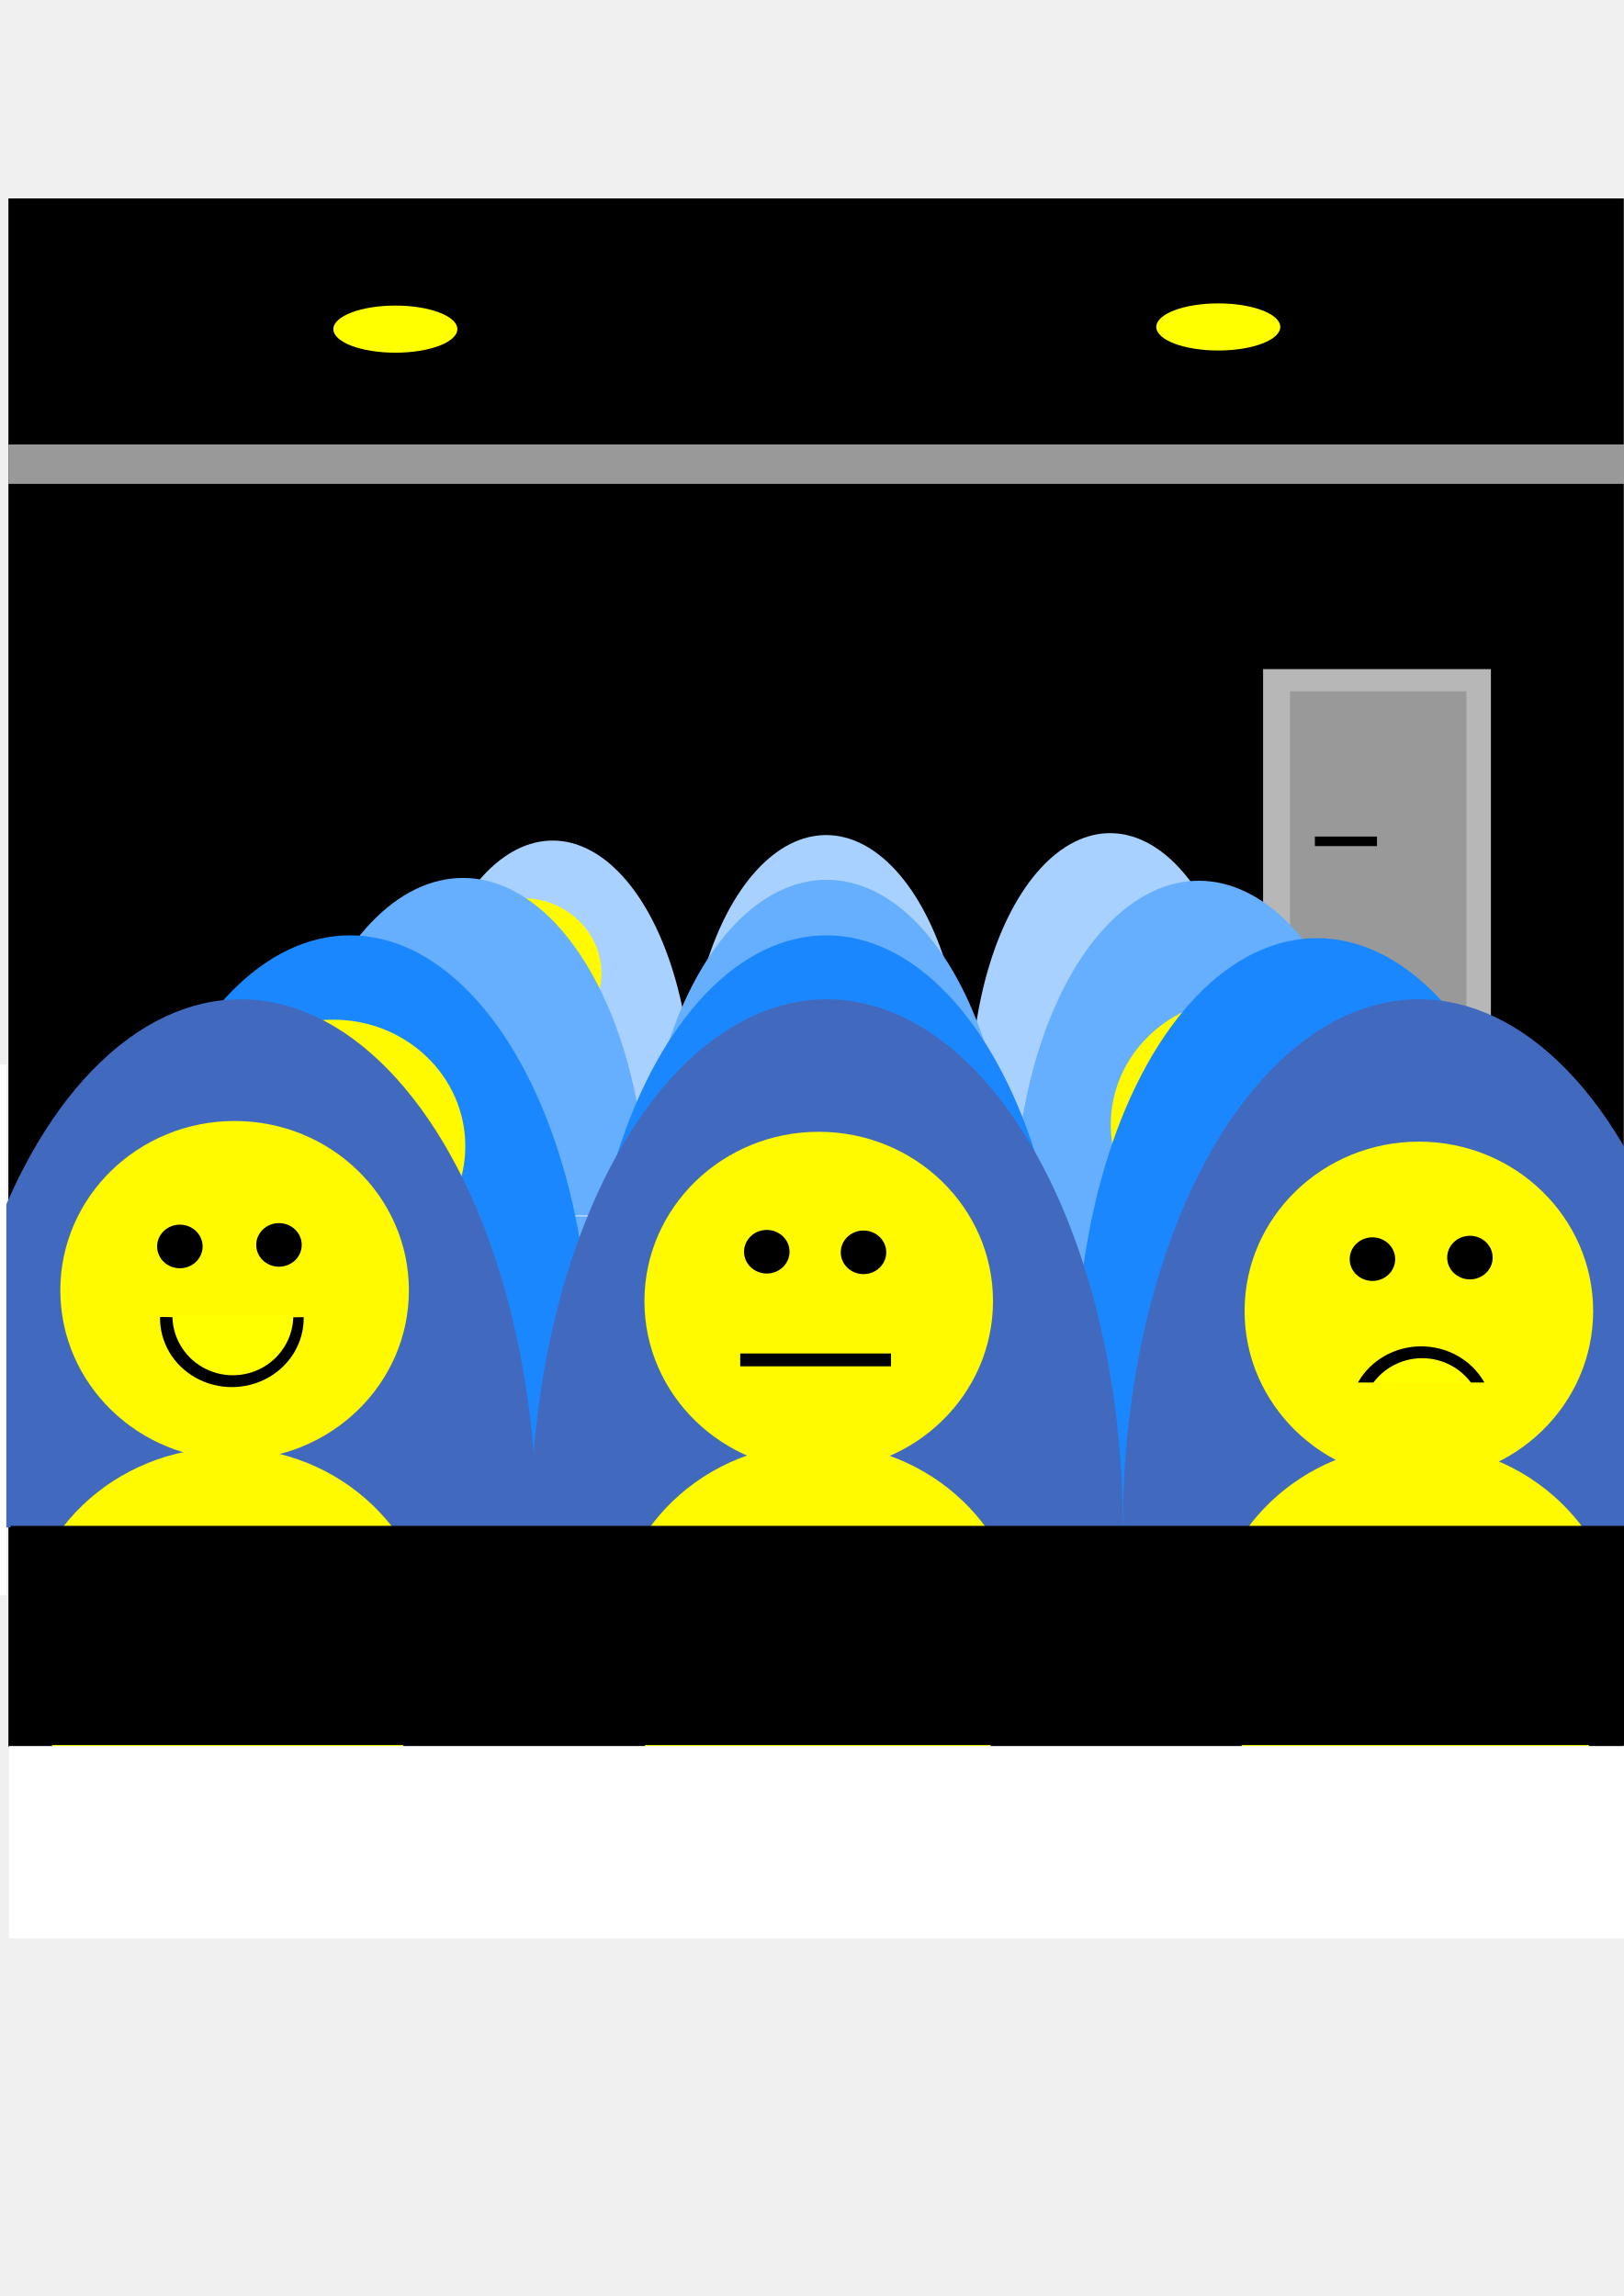
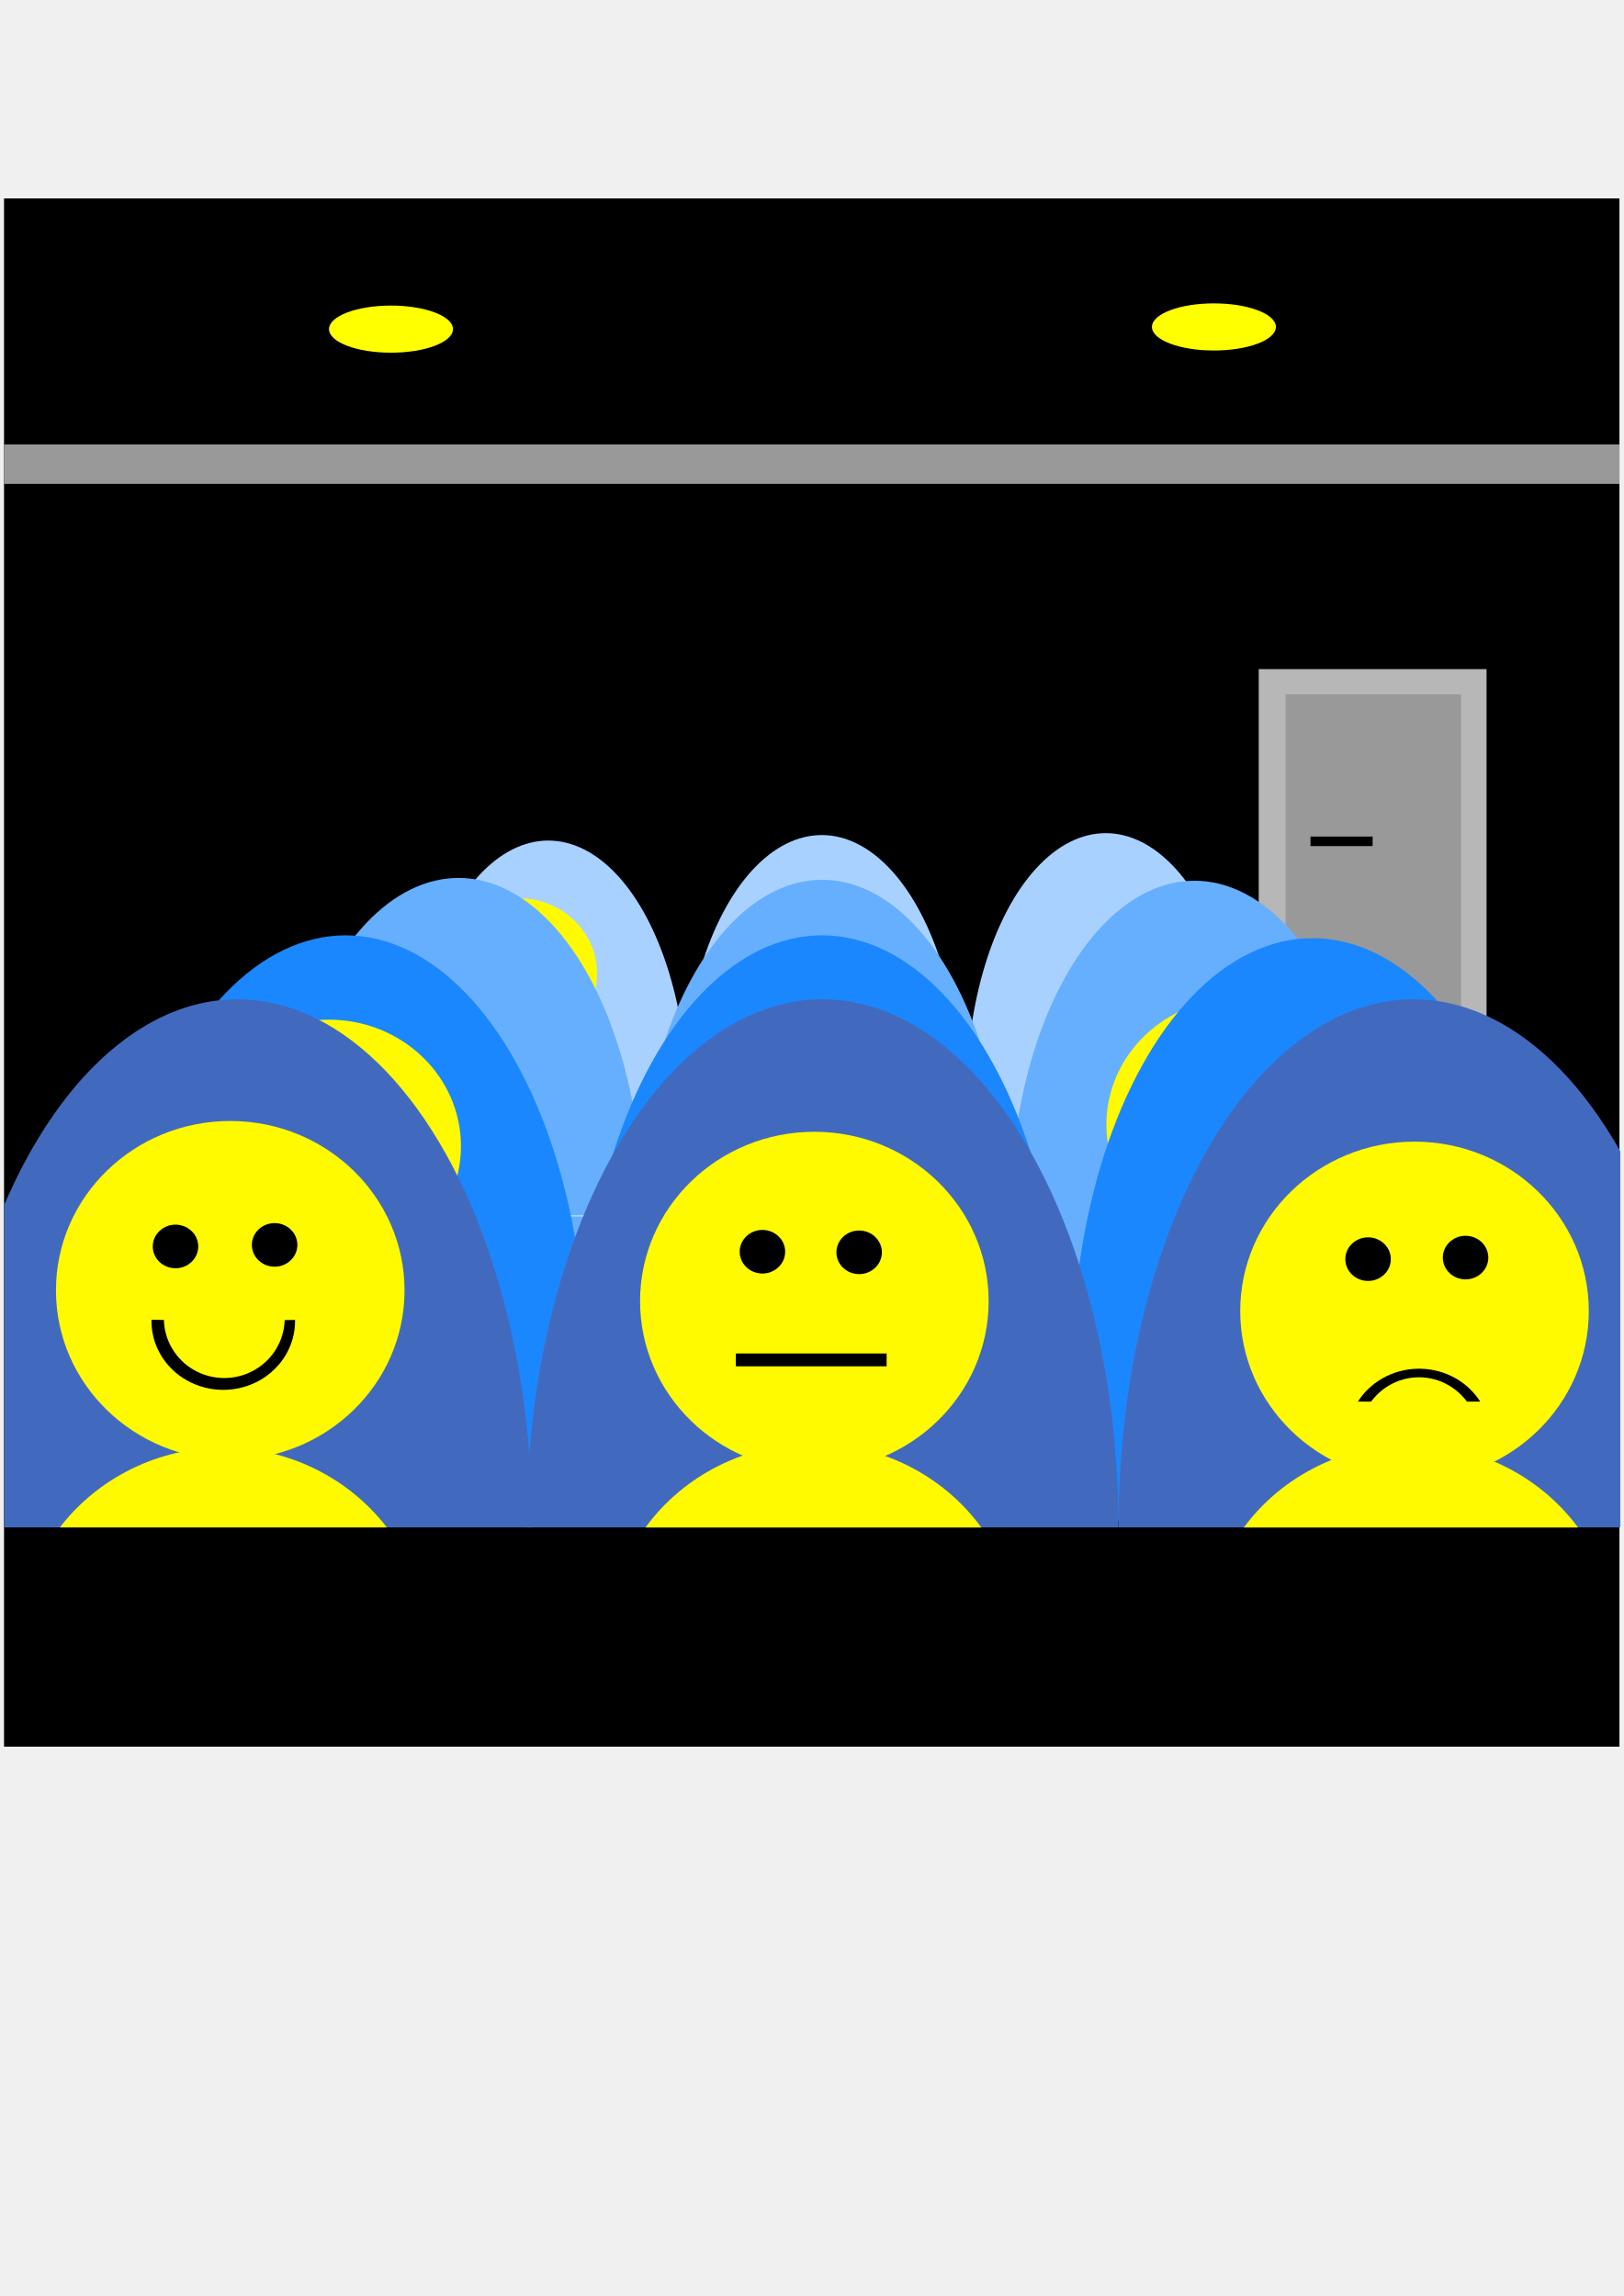
<svg xmlns="http://www.w3.org/2000/svg" width="210mm" height="297mm" viewBox="0 0 744.094 1052.362" id="svg2" version="1.1">
  <defs id="defs4">
    </defs>
  <g id="layer1">
-     <rect style="display:inline;fill:#000000;fill-opacity:1;stroke:none;stroke-opacity:1" id="rect5052-8-1-3" width="740.295" height="709.607" x="3.845" y="90.959" />
-     <rect style="fill:#b7b7b7;fill-opacity:1;stroke:none;stroke-opacity:1" id="rect5626-0-7" width="104.406" height="166.34" x="578.839" y="306.686" />
-     <rect style="fill:#999999;fill-opacity:1;stroke:none;stroke-opacity:1" id="rect5626-0" width="80.856" height="151.734" x="591.174" y="316.85" />
-     <path style="display:inline;fill:#a9d1ff;fill-opacity:1;stroke:none;stroke-opacity:1" id="path4664-97-3-4-6-1-4" d="m 317.163,-506.303 a 63.899,121.036 0 0 1 -31.95,104.82 63.899,121.036 0 0 1 -63.899,0 63.899,121.036 0 0 1 -31.95,-104.82 l 63.899,1e-5 z" transform="scale(1,-1)" />
-     <rect style="display:inline;fill:#a9d1ff;fill-opacity:1;stroke:none;stroke-opacity:1" id="rect5020-5-8-5-4" width="343.249" height="77.081" x="202.677" y="502.521" />
-     <path style="display:inline;fill:#a9d1ff;fill-opacity:1;stroke:none;stroke-opacity:1" id="path4664-9-3-1-5-8-9-4" d="m 442.491,-503.787 a 63.899,121.036 0 0 1 -31.95,104.82 63.899,121.036 0 0 1 -63.899,-1e-5 63.899,121.036 0 0 1 -31.95,-104.82 l 63.899,0 z" transform="scale(1,-1)" />
-     <ellipse style="display:inline;fill:#fffa00;fill-opacity:1;stroke:none;stroke-opacity:1" id="path4699-4-4-1-1-0-4" cx="239.589" cy="446.211" rx="36.023" ry="34.522" />
-     <path style="display:inline;fill:#66afff;fill-opacity:1;stroke:none;stroke-opacity:1" id="path4664-97-3-3-7-7" d="m 296.747,-556.91 a 84.599,154.514 0 0 1 -42.3,133.813 84.599,154.514 0 0 1 -84.599,0 84.599,154.514 0 0 1 -42.3,-133.813 l 84.599,1e-5 z" transform="scale(1,-1)" />
-     <path style="display:inline;fill:#a9d1ff;fill-opacity:1;stroke:none;stroke-opacity:1" id="path4664-9-2-6-9-0-1-7-6" d="m 572.635,-502.904 a 63.899,121.036 0 0 1 -31.95,104.82 63.899,121.036 0 0 1 -63.899,0 63.899,121.036 0 0 1 -31.95,-104.82 l 63.899,1e-5 z" transform="scale(1,-1)" />
-     <path style="display:inline;fill:#66afff;fill-opacity:1;stroke:none;stroke-opacity:1" id="path4664-9-3-1-4-6-3" d="m 463.38,-557.757 a 84.599,154.514 0 0 1 -42.3,133.813 84.599,154.514 0 0 1 -84.599,-10e-6 84.599,154.514 0 0 1 -42.3,-133.813 l 84.599,10e-6 z" transform="scale(1,-1)" />
-     <rect style="display:inline;fill:#66afff;fill-opacity:1;stroke:none;stroke-opacity:1" id="rect5020-6-9-7-1" width="343.249" height="77.081" x="207.145" y="557.646" />
-     <path style="display:inline;fill:#1b87ff;fill-opacity:1;stroke:none;stroke-opacity:1" id="path4664-97-6-3-7" d="m 270.661,-627.001 a 110.249,198.293 0 0 1 -55.124,171.727 110.249,198.293 0 0 1 -110.249,-10e-6 110.249,198.293 0 0 1 -55.125,-171.727 l 110.249,10e-6 z" transform="scale(1,-1)" />
-     <ellipse style="display:inline;fill:#fffa00;fill-opacity:1;stroke:none;stroke-opacity:1" id="path4699-4-4-1-1-5-5" cx="556.841" cy="485.749" rx="47.011" ry="46.148" />
-     <path style="display:inline;fill:#66afff;fill-opacity:1;stroke:none;stroke-opacity:1" id="path4664-9-2-6-9-9-6-9" d="m 633.975,-558.198 a 84.599,154.514 0 0 1 -42.3,133.813 84.599,154.514 0 0 1 -84.599,0 84.599,154.514 0 0 1 -42.3,-133.813 l 84.599,0 z" transform="scale(1,-1)" />
-     <ellipse style="display:inline;fill:#fffa00;fill-opacity:1;stroke:none;stroke-opacity:1" id="path4699-4-4-1-1-6" cx="569.537" cy="515.523" rx="60.508" ry="57.986" />
-     <path style="display:inline;fill:#1b87ff;fill-opacity:1;stroke:none;stroke-opacity:1" id="path4664-9-2-6-6-5-2" d="m 713.755,-628.289 a 110.249,198.293 0 0 1 -55.125,171.727 110.249,198.293 0 0 1 -110.249,-10e-6 110.249,198.293 0 0 1 -55.124,-171.727 l 110.249,0 z" transform="scale(1,-1)" />
-     <path style="display:inline;fill:#1b87ff;fill-opacity:1;stroke:none;stroke-opacity:1" id="path4664-9-3-4-6-1" d="m 488.976,-627.001 a 110.249,198.293 0 0 1 -55.124,171.727 110.249,198.293 0 0 1 -110.249,-10e-6 110.249,198.293 0 0 1 -55.125,-171.727 l 110.249,10e-6 z" transform="scale(1,-1)" />
-     <rect style="display:inline;fill:#1b87ff;fill-opacity:1;stroke:none;stroke-opacity:1" id="rect5020-9-3-7" width="303.791" height="77.081" x="230.186" y="623.683" />
-     <ellipse style="display:inline;fill:#fffa00;fill-opacity:1;stroke:none;stroke-opacity:1" id="path4699-4-4-1-8" cx="152.729" cy="525.348" rx="60.508" ry="57.986" />
-     <path style="display:inline;fill:#416abe;fill-opacity:1;stroke:none;stroke-opacity:1" id="path4664-0-9-5" d="m 245.905,-700.079 a 135.674,242.072 0 0 1 -67.837,209.641 135.674,242.072 0 0 1 -135.674,-1e-5 135.674,242.072 0 0 1 -67.837,-209.641 l 135.674,10e-6 z" transform="scale(1,-1)" />
-     <ellipse style="display:inline;fill:#fffa00;fill-opacity:1;stroke:none;stroke-opacity:1" id="path4699-4-4-7" cx="107.515" cy="591.436" rx="79.868" ry="77.635" />
-     <path style="display:inline;fill:#416abe;fill-opacity:1;stroke:none;stroke-opacity:1" id="path4664-9-8-8-4" d="m 514.566,-700.079 a 135.674,242.072 0 0 1 -67.837,209.641 135.674,242.072 0 0 1 -135.674,-1e-5 135.674,242.072 0 0 1 -67.837,-209.641 l 135.674,10e-6 z" transform="scale(1,-1)" />
-     <path style="display:inline;fill:#416abe;fill-opacity:1;stroke:none;stroke-opacity:1" id="path4664-9-2-7-1-1" d="m 785.914,-700.079 a 135.674,242.072 0 0 1 -67.837,209.641 135.674,242.072 0 0 1 -135.674,-1e-5 135.674,242.072 0 0 1 -67.837,-209.641 l 135.674,10e-6 z" transform="scale(1,-1)" />
-     <ellipse style="display:inline;fill:#fffa00;fill-opacity:1;stroke:none;stroke-opacity:1" id="path4699-0-2-2-8" cx="375.193" cy="596.384" rx="79.868" ry="77.635" />
-     <ellipse style="display:inline;fill:#fffa00;fill-opacity:1;stroke:none;stroke-opacity:1" id="path4699-0-6-7-9-5" cx="650.226" cy="600.901" rx="79.868" ry="77.635" />
-     <rect style="display:inline;fill:#000000;fill-opacity:1;stroke:none;stroke-opacity:1" id="rect4889-2-3-9" width="69.107" height="5.879" x="339.215" y="620.364" ry="0" />
-     <ellipse style="display:inline;fill:#000000;fill-opacity:1;stroke:none;stroke-opacity:1" id="path4895-2-9-7" cx="82.429" cy="571.31" rx="10.424" ry="9.992" />
-     <ellipse style="display:inline;fill:#000000;fill-opacity:1;stroke:none;stroke-opacity:1" id="path4895-6-6-0-5" cx="127.848" cy="570.596" rx="10.424" ry="9.992" />
-     <ellipse style="display:inline;fill:#000000;fill-opacity:1;stroke:none;stroke-opacity:1" id="path4895-6-1-1-8-3" cx="351.397" cy="573.723" rx="10.424" ry="9.992" />
-     <ellipse style="display:inline;fill:#000000;fill-opacity:1;stroke:none;stroke-opacity:1" id="path4895-6-1-5-0-8-8" cx="395.718" cy="573.995" rx="10.424" ry="9.992" />
-     <ellipse style="display:inline;fill:#000000;fill-opacity:1;stroke:none;stroke-opacity:1" id="path4895-6-1-5-5-6-5-8" cx="628.947" cy="577.122" rx="10.424" ry="9.992" />
-     <ellipse style="display:inline;fill:#000000;fill-opacity:1;stroke:none;stroke-opacity:1" id="path4895-6-1-5-4-1-0-3" cx="673.621" cy="576.409" rx="10.424" ry="9.992" />
-     <g style="display:inline" id="g5010-5-9-1" transform="matrix(0.8865812,0,0,0.8498284,1108.453,306.238)">
-       <path transform="matrix(-0.9998205,0.01894594,-0.01894594,-0.9998205,0,0)" d="m 560.316,-393.067 a 37.121,37.121 0 0 1 -18.938,32.363 37.121,37.121 0 0 1 -37.491,-0.658 37.121,37.121 0 0 1 -17.791,-33.007 l 37.098,1.302 z" id="path4872-3-7-94-6-8" style="display:inline;fill:#000000;fill-opacity:1;stroke:none;stroke-opacity:1" />
-       <path transform="matrix(-0.9998096,0.01951182,-0.01839645,-0.9998308,0,0)" d="m 553.736,-394.217 a 31.243,32.176 0 0 1 -15.939,28.051 31.243,32.176 0 0 1 -31.554,-0.57 31.243,32.176 0 0 1 -14.974,-28.609 l 31.224,1.128 z" id="path4872-3-9-3-9" style="display:inline;fill:#ffff00;fill-opacity:1;stroke:none;stroke-opacity:1" />
-     </g>
-     <g style="display:inline" id="g5010-6-0-8-6" transform="matrix(0.8865812,0,0,-0.8498284,563.4242,946.6275)">
-       <path transform="matrix(-0.9998205,0.01894594,-0.01894594,-0.9998205,0,0)" d="m 560.316,-393.067 a 37.121,37.121 0 0 1 -18.938,32.363 37.121,37.121 0 0 1 -37.491,-0.658 37.121,37.121 0 0 1 -17.791,-33.007 l 37.098,1.302 z" id="path4872-3-7-9-9-5-4" style="display:inline;fill:#000000;fill-opacity:1;stroke:none;stroke-opacity:1" />
-       <path transform="matrix(-0.9998096,0.01951182,-0.01839645,-0.9998308,0,0)" d="m 553.736,-394.217 a 31.243,32.176 0 0 1 -15.939,28.051 31.243,32.176 0 0 1 -31.554,-0.57 31.243,32.176 0 0 1 -14.974,-28.609 l 31.224,1.128 z" id="path4872-3-3-1-6-3" style="display:inline;fill:#ffff00;fill-opacity:1;stroke:none;stroke-opacity:1" />
-     </g>
-     <ellipse style="fill:#fffa00;fill-opacity:1;stroke:none;stroke-opacity:1" id="path5588-3" cx="104.329" cy="753.542" rx="93.953" ry="90.058" />
-     <ellipse style="fill:#fffa00;fill-opacity:1;stroke:none;stroke-opacity:1" id="path5588-8-3" cx="374.798" cy="751.655" rx="93.953" ry="90.058" />
-     <ellipse style="fill:#fffa00;fill-opacity:1;stroke:none;stroke-opacity:1" id="path5588-8-1-8" cx="648.62" cy="752.139" rx="93.953" ry="90.058" />
-     <rect style="fill:#ffffff;fill-opacity:1;stroke:none;stroke-opacity:1" id="rect5620-6" width="741.693" height="88.168" x="4.103" y="800.299" />
-     <rect style="fill:#fffa00;fill-opacity:1;stroke:none;stroke-opacity:1" id="rect5622-0" width="99.077" height="17.466" x="601.424" y="633.666" />
-     <rect style="fill:#999999;fill-opacity:1;stroke:none;stroke-opacity:1" id="rect5624-4" width="740.754" height="18.085" x="3.845" y="203.695" />
-     <rect style="fill:#000000;fill-opacity:1;stroke:none;stroke-opacity:1" id="rect5628-8" width="28.47" height="4.366" x="602.563" y="383.438" />
-     <rect style="fill:#000000;fill-opacity:1;stroke:none;stroke-opacity:1" id="rect5789" width="739.555" height="100.466" x="4.862" y="699.374" />
-     <rect style="fill:#ffffff;fill-opacity:1;stroke:none;stroke-opacity:1" id="rect5795" width="40.526" height="251.635" x="745.397" y="494.507" />
-     <rect style="fill:#ffffff;fill-opacity:1;stroke:none;stroke-opacity:1" id="rect5797" width="29.177" height="243.185" x="-26.274" y="487.935" />
-     <ellipse style="fill:#ffff00;fill-opacity:1;stroke:none;stroke-opacity:1" id="path5799" cx="558.304" cy="149.852" rx="28.407" ry="10.798" />
-     <ellipse style="fill:#ffff00;fill-opacity:1;stroke:none;stroke-opacity:1" id="path5799-89" cx="181.18" cy="150.857" rx="28.407" ry="10.798" />
+     <rect style="display:inline;fill:#000000;fill-opacity:1;stroke:none;stroke-opacity:1" id="rect5052-8-1-3" width="740.295" height="709.607" x="1.845" y="90.959" />
+     <rect style="fill:#b7b7b7;fill-opacity:1;stroke:none;stroke-opacity:1" id="rect5626-0-7" width="104.406" height="166.34" x="576.839" y="306.686" />
+     <rect style="fill:#999999;fill-opacity:1;stroke:none;stroke-opacity:1" id="rect5626-0" width="80.356" height="150.359" x="589.174" y="318.225" />
+     <path style="display:inline;fill:#a9d1ff;fill-opacity:1;stroke:none;stroke-opacity:1" id="path4664-97-3-4-6-1-4" d="m 315.163,-506.303 a 63.899,121.036 0 0 1 -31.95,104.82 63.899,121.036 0 0 1 -63.899,0 63.899,121.036 0 0 1 -31.95,-104.82 l 63.899,1e-5 z" transform="scale(1,-1)" />
+     <rect style="display:inline;fill:#a9d1ff;fill-opacity:1;stroke:none;stroke-opacity:1" id="rect5020-5-8-5-4" width="343.249" height="77.081" x="200.677" y="502.521" />
+     <path style="display:inline;fill:#a9d1ff;fill-opacity:1;stroke:none;stroke-opacity:1" id="path4664-9-3-1-5-8-9-4" d="m 440.491,-503.787 a 63.899,121.036 0 0 1 -31.95,104.82 63.899,121.036 0 0 1 -63.899,-1e-5 63.899,121.036 0 0 1 -31.95,-104.82 l 63.899,0 z" transform="scale(1,-1)" />
+     <ellipse style="display:inline;fill:#fffa00;fill-opacity:1;stroke:none;stroke-opacity:1" id="path4699-4-4-1-1-0-4" cx="237.589" cy="446.211" rx="36.023" ry="34.522" />
+     <path style="display:inline;fill:#66afff;fill-opacity:1;stroke:none;stroke-opacity:1" id="path4664-97-3-3-7-7" d="m 294.747,-556.91 a 84.599,154.514 0 0 1 -42.3,133.813 84.599,154.514 0 0 1 -84.599,0 84.599,154.514 0 0 1 -42.3,-133.813 l 84.599,1e-5 z" transform="scale(1,-1)" />
+     <path style="display:inline;fill:#a9d1ff;fill-opacity:1;stroke:none;stroke-opacity:1" id="path4664-9-2-6-9-0-1-7-6" d="m 570.635,-502.904 a 63.899,121.036 0 0 1 -31.95,104.82 63.899,121.036 0 0 1 -63.899,0 63.899,121.036 0 0 1 -31.95,-104.82 l 63.899,1e-5 z" transform="scale(1,-1)" />
+     <path style="display:inline;fill:#66afff;fill-opacity:1;stroke:none;stroke-opacity:1" id="path4664-9-3-1-4-6-3" d="m 461.38,-557.757 a 84.599,154.514 0 0 1 -42.3,133.813 84.599,154.514 0 0 1 -84.599,-10e-6 84.599,154.514 0 0 1 -42.3,-133.813 l 84.599,10e-6 z" transform="scale(1,-1)" />
+     <rect style="display:inline;fill:#66afff;fill-opacity:1;stroke:none;stroke-opacity:1" id="rect5020-6-9-7-1" width="343.249" height="77.081" x="205.145" y="557.646" />
+     <path style="display:inline;fill:#1b87ff;fill-opacity:1;stroke:none;stroke-opacity:1" id="path4664-97-6-3-7" d="m 268.661,-627.001 a 110.249,198.293 0 0 1 -55.124,171.727 110.249,198.293 0 0 1 -110.249,-10e-6 110.249,198.293 0 0 1 -55.125,-171.727 l 110.249,10e-6 z" transform="scale(1,-1)" />
+     <ellipse style="display:inline;fill:#fffa00;fill-opacity:1;stroke:none;stroke-opacity:1" id="path4699-4-4-1-1-5-5" cx="554.841" cy="485.749" rx="47.011" ry="46.148" />
+     <path style="display:inline;fill:#66afff;fill-opacity:1;stroke:none;stroke-opacity:1" id="path4664-9-2-6-9-9-6-9" d="m 631.975,-558.198 a 84.599,154.514 0 0 1 -42.3,133.813 84.599,154.514 0 0 1 -84.599,0 84.599,154.514 0 0 1 -42.3,-133.813 l 84.599,0 z" transform="scale(1,-1)" />
+     <ellipse style="display:inline;fill:#fffa00;fill-opacity:1;stroke:none;stroke-opacity:1" id="path4699-4-4-1-1-6" cx="567.537" cy="515.523" rx="60.508" ry="57.986" />
+     <path style="display:inline;fill:#1b87ff;fill-opacity:1;stroke:none;stroke-opacity:1" id="path4664-9-2-6-6-5-2" d="m 711.755,-628.289 a 110.249,198.293 0 0 1 -55.125,171.727 110.249,198.293 0 0 1 -110.249,-10e-6 110.249,198.293 0 0 1 -55.124,-171.727 l 110.249,0 z" transform="scale(1,-1)" />
+     <path style="display:inline;fill:#1b87ff;fill-opacity:1;stroke:none;stroke-opacity:1" id="path4664-9-3-4-6-1" d="m 486.976,-627.001 a 110.249,198.293 0 0 1 -55.124,171.727 110.249,198.293 0 0 1 -110.249,-10e-6 110.249,198.293 0 0 1 -55.125,-171.727 l 110.249,10e-6 z" transform="scale(1,-1)" />
+     <rect style="display:inline;fill:#1b87ff;fill-opacity:1;stroke:none;stroke-opacity:1" id="rect5020-9-3-7" width="303.791" height="73.191" x="226.186" y="623.683" />
+     <ellipse style="display:inline;fill:#fffa00;fill-opacity:1;stroke:none;stroke-opacity:1" id="path4699-4-4-1-8" cx="150.729" cy="525.348" rx="60.508" ry="57.986" />
+     <path style="display:inline;fill:#416abe;fill-opacity:1;stroke:none;stroke-opacity:1" d="M 112.012,458.074 A 135.082,242.072 0 0 0 41.283,490.438 135.082,242.072 0 0 0 1.963,552.186 l 0,147.893 106.862,0 135.08,0 A 135.082,242.072 0 0 0 176.364,490.438 135.082,242.072 0 0 0 112.012,458.074 Z" id="path4664-0-9-5" />
+     <ellipse style="display:inline;fill:#fffa00;fill-opacity:1;stroke:none;stroke-opacity:1" id="path4699-4-4-7" cx="105.515" cy="591.436" rx="79.868" ry="77.635" />
+     <path style="display:inline;fill:#416abe;fill-opacity:1;stroke:none;stroke-opacity:1" id="path4664-9-8-8-4" d="m 512.566,-700.079 a 135.674,242.072 0 0 1 -67.837,209.641 135.674,242.072 0 0 1 -135.674,-1e-5 135.674,242.072 0 0 1 -67.837,-209.641 l 135.674,10e-6 z" transform="scale(1,-1)" />
+     <path style="display:inline;fill:#416abe;fill-opacity:1;stroke:none;stroke-opacity:1" d="m 650.91,458.074 a 135.154,242.072 0 0 0 -70.767,32.363 135.154,242.072 0 0 0 -67.576,209.641 l 135.154,0 94.792,0 0,-172.443 A 135.154,242.072 0 0 0 715.297,490.438 135.154,242.072 0 0 0 650.91,458.074 Z" id="path4664-9-2-7-1-1" />
+     <ellipse style="display:inline;fill:#fffa00;fill-opacity:1;stroke:none;stroke-opacity:1" id="path4699-0-2-2-8" cx="373.193" cy="596.384" rx="79.868" ry="77.635" />
+     <ellipse style="display:inline;fill:#fffa00;fill-opacity:1;stroke:none;stroke-opacity:1" id="path4699-0-6-7-9-5" cx="648.226" cy="600.901" rx="79.868" ry="77.635" />
+     <rect style="display:inline;fill:#000000;fill-opacity:1;stroke:none;stroke-opacity:1" id="rect4889-2-3-9" width="69.107" height="5.879" x="337.215" y="620.364" ry="0" />
+     <ellipse style="display:inline;fill:#000000;fill-opacity:1;stroke:none;stroke-opacity:1" id="path4895-2-9-7" cx="80.429" cy="571.31" rx="10.424" ry="9.992" />
+     <ellipse style="display:inline;fill:#000000;fill-opacity:1;stroke:none;stroke-opacity:1" id="path4895-6-6-0-5" cx="125.848" cy="570.596" rx="10.424" ry="9.992" />
+     <ellipse style="display:inline;fill:#000000;fill-opacity:1;stroke:none;stroke-opacity:1" id="path4895-6-1-1-8-3" cx="349.397" cy="573.723" rx="10.424" ry="9.992" />
+     <ellipse style="display:inline;fill:#000000;fill-opacity:1;stroke:none;stroke-opacity:1" id="path4895-6-1-5-0-8-8" cx="393.718" cy="573.995" rx="10.424" ry="9.992" />
+     <ellipse style="display:inline;fill:#000000;fill-opacity:1;stroke:none;stroke-opacity:1" id="path4895-6-1-5-5-6-5-8" cx="626.947" cy="577.122" rx="10.424" ry="9.992" />
+     <ellipse style="display:inline;fill:#000000;fill-opacity:1;stroke:none;stroke-opacity:1" id="path4895-6-1-5-4-1-0-3" cx="671.621" cy="576.409" rx="10.424" ry="9.992" />
+     <path style="fill:#fffa00;fill-opacity:1;stroke:none;stroke-opacity:1" d="m 102.33,663.484 a 93.953,91.832 0 0 0 -74.91,36.596 l 149.857,0 a 93.953,91.832 0 0 0 -74.947,-36.596 z" id="path5588-3" />
+     <path style="fill:#fffa00;fill-opacity:1;stroke:none;stroke-opacity:1" d="m 372.799,661.598 a 93.953,90.058 0 0 0 -77.008,38.531 l 153.928,0 a 93.953,90.058 0 0 0 -76.92,-38.531 z" id="path5588-8-3" />
+     <path style="fill:#fffa00;fill-opacity:1;stroke:none;stroke-opacity:1" d="m 646.619,662.082 a 93.953,90.058 0 0 0 -76.621,38.047 l 153.18,0 a 93.953,90.058 0 0 0 -76.559,-38.047 z" id="path5588-8-1-8" />
+     <rect style="fill:#999999;fill-opacity:1;stroke:none;stroke-opacity:1" id="rect5624-4" width="740.293" height="18.085" x="1.845" y="203.695" />
+     <rect style="fill:#000000;fill-opacity:1;stroke:none;stroke-opacity:1" id="rect5628-8" width="28.47" height="4.366" x="600.563" y="383.438" />
+     <ellipse style="fill:#ffff00;fill-opacity:1;stroke:none;stroke-opacity:1" id="path5799" cx="556.304" cy="149.852" rx="28.407" ry="10.798" />
+     <ellipse style="fill:#ffff00;fill-opacity:1;stroke:none;stroke-opacity:1" id="path5799-89" cx="179.18" cy="150.857" rx="28.407" ry="10.798" />
+     <path style="display:inline;fill:#000000;fill-opacity:1;stroke:none;stroke-opacity:1" d="m 651.244,627.357 a 32.911,31.547 0 0 0 -1.938,0.002 32.911,31.547 0 0 0 -15.646,4.326 32.911,31.547 0 0 0 -11.389,10.729 l 6.074,0 a 27.699,28.448 0 0 1 7.908,-7.232 27.699,28.448 0 0 1 27.978,-0.041 27.699,28.448 0 0 1 8.008,7.273 l 6.104,0 a 32.911,31.547 0 0 0 -11.44,-10.773 32.911,31.547 0 0 0 -15.66,-4.283 z" id="path4872-3-7-94-6-8-5" />
+     <path style="display:inline;fill:#000000;fill-opacity:1;stroke:none;stroke-opacity:1" d="m 69.412,604.894 a 32.911,31.547 0 0 0 16.242,27.803 32.911,31.547 0 0 0 33.244,0.045 32.911,31.547 0 0 0 16.324,-27.76 l -4.771,0.074 a 27.699,27.344 0 0 1 -13.725,22.834 27.699,27.344 0 0 1 -27.979,-0.039 27.699,27.344 0 0 1 -13.633,-22.854 l -5.703,-0.104 z" id="path4872-3-7-9-9-5-4-6" />
  </g>
  <g id="layer2" style="display:inline" />
</svg>
